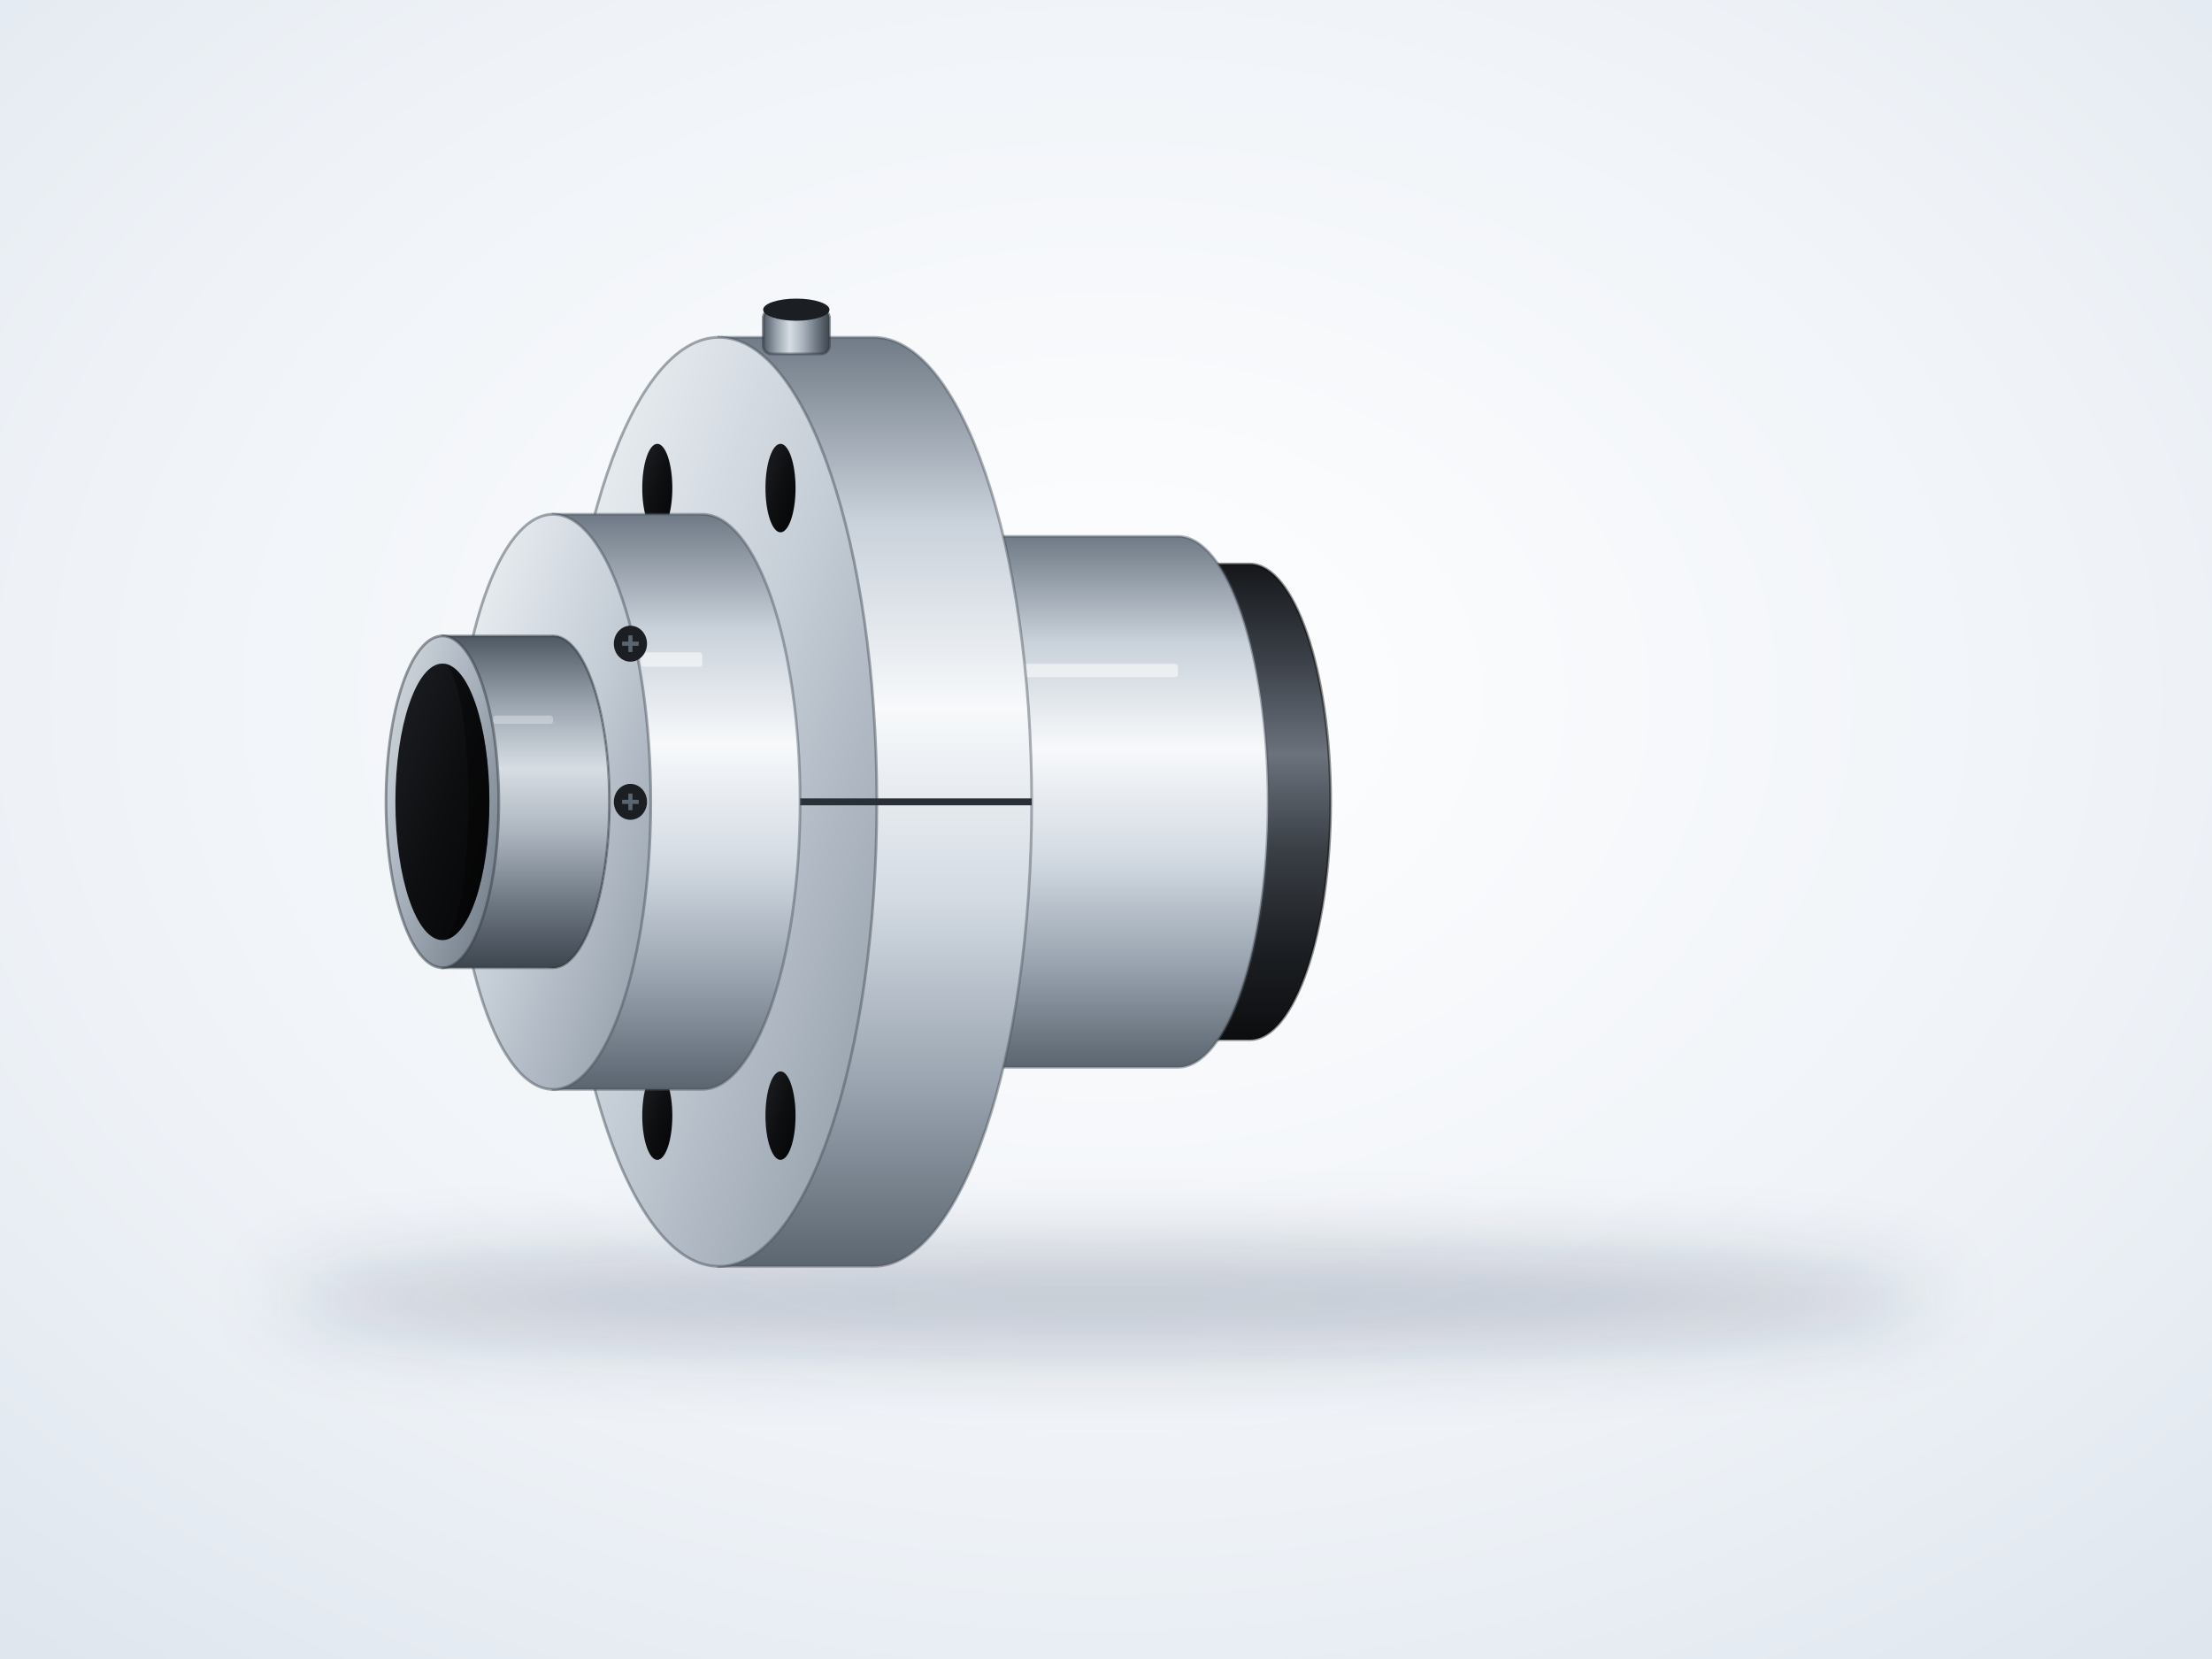
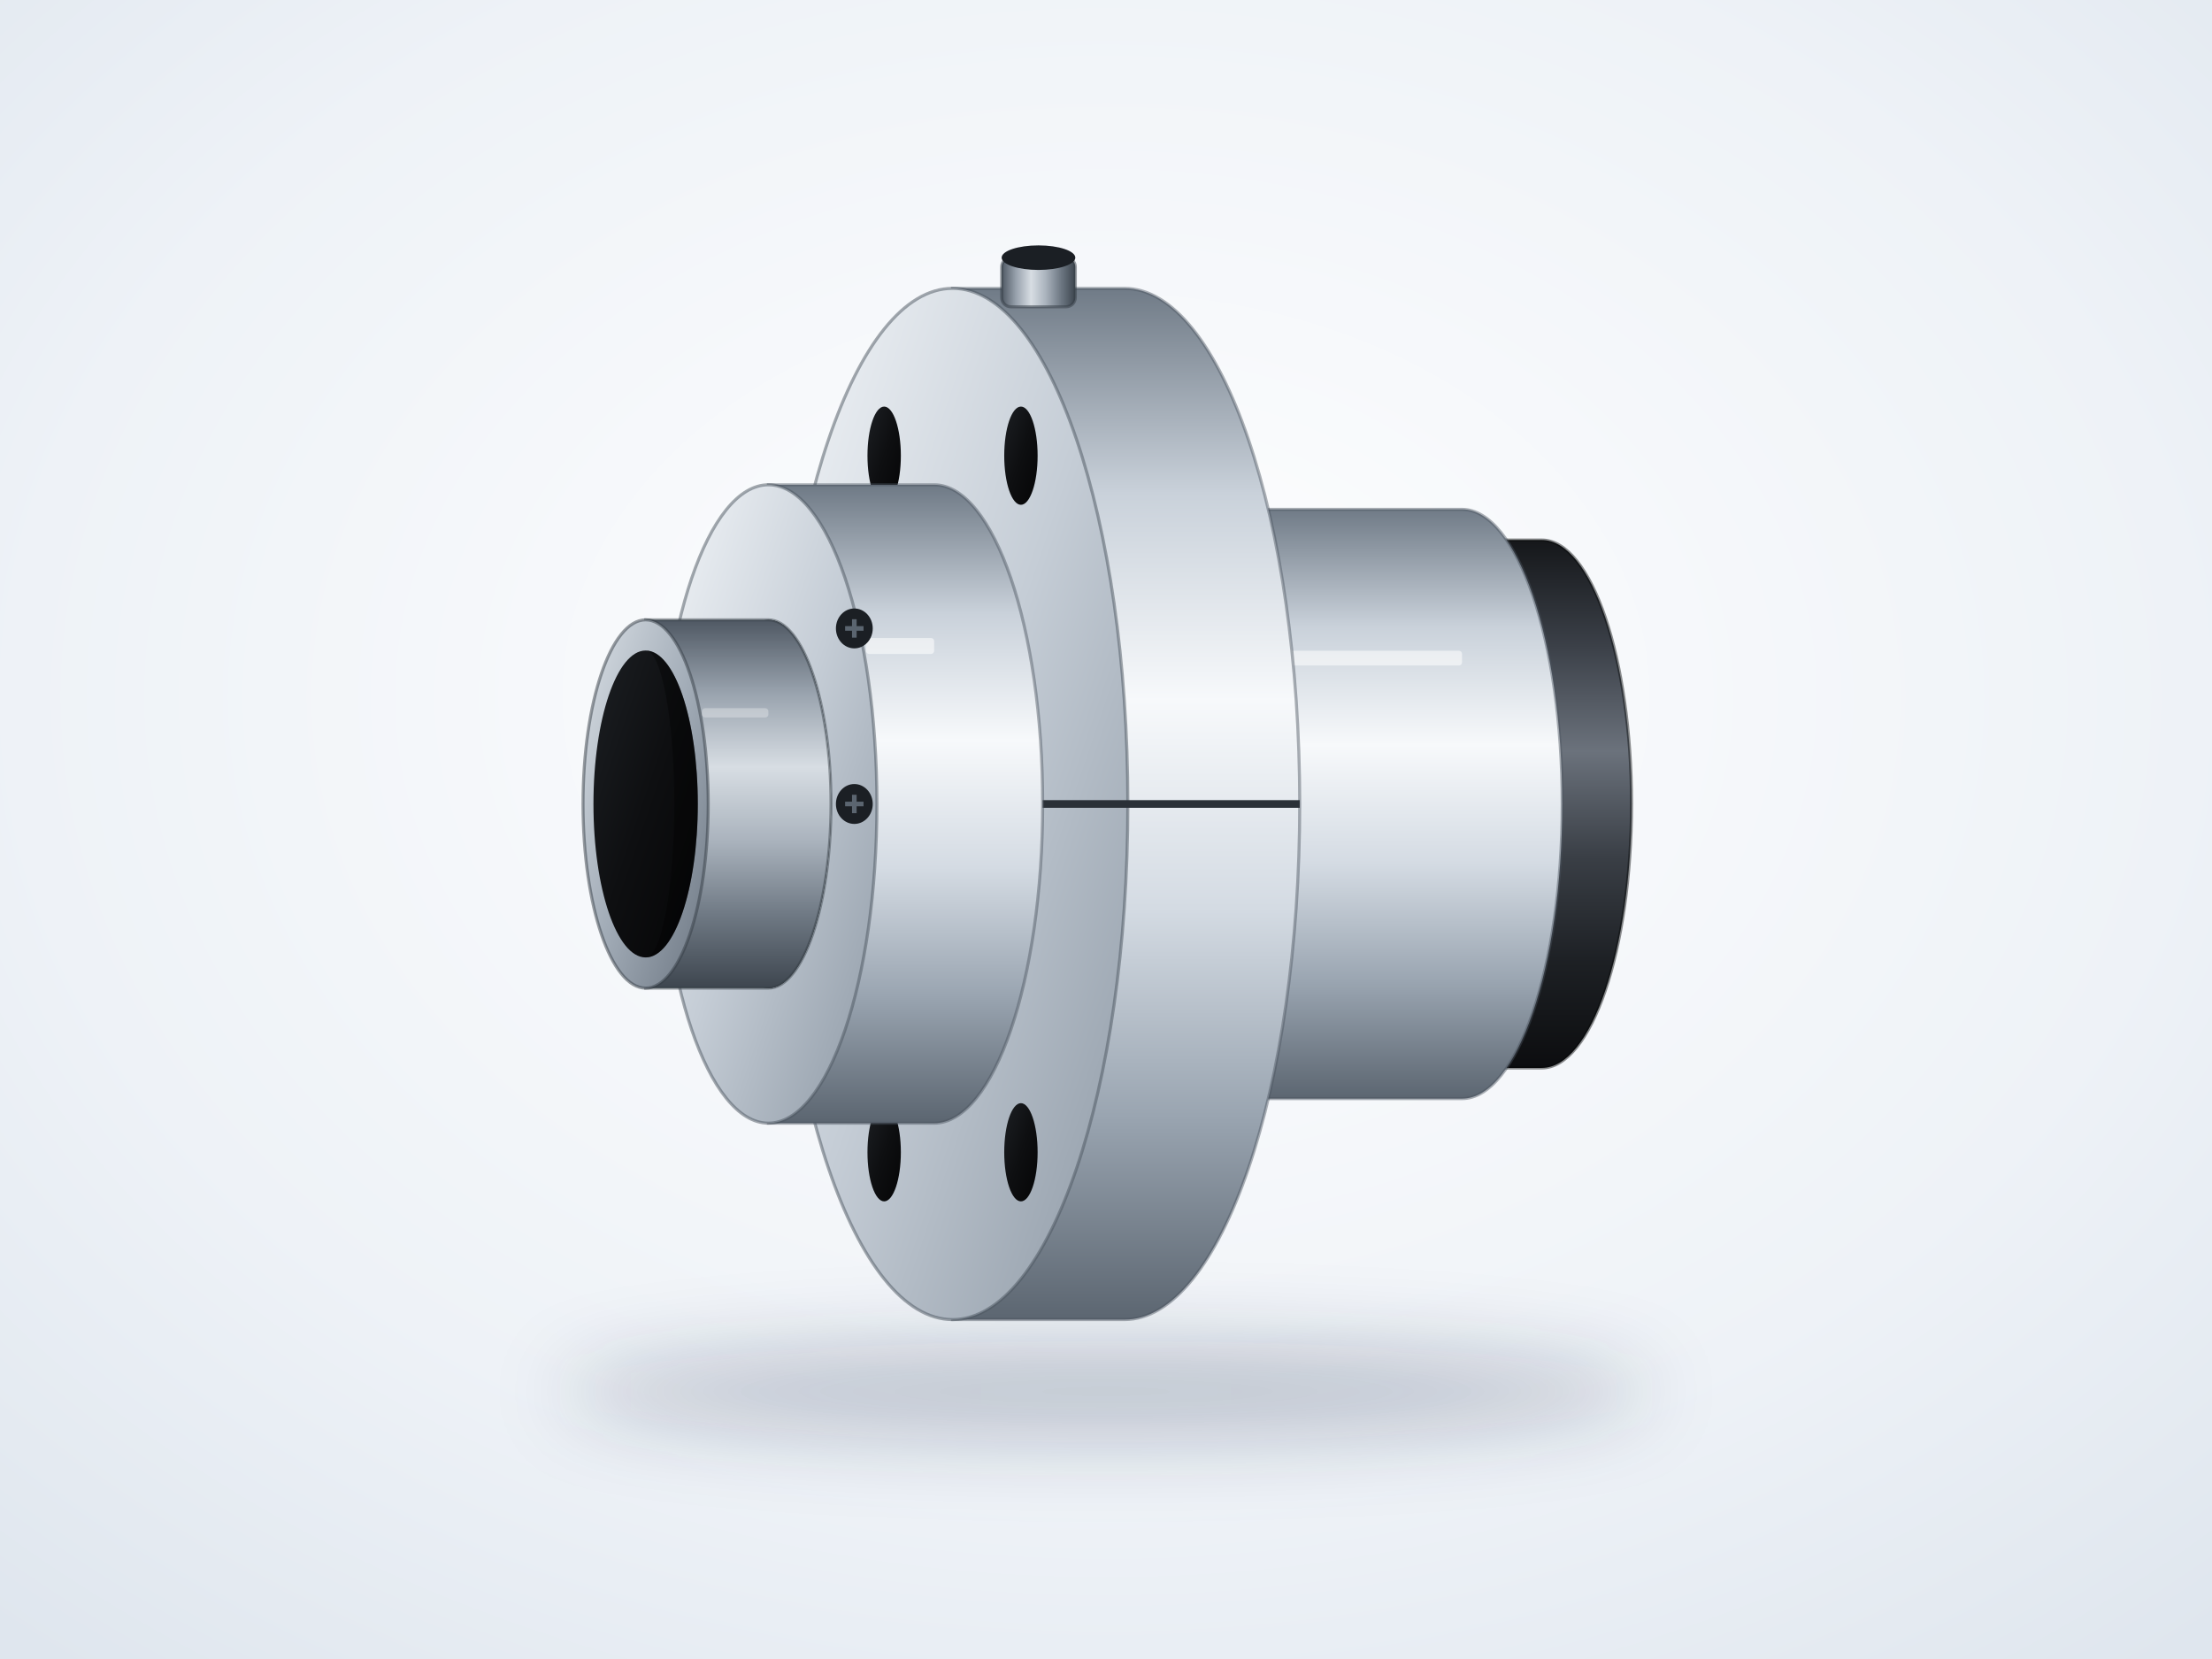
<svg xmlns="http://www.w3.org/2000/svg" viewBox="0 0 800 600" width="800" height="600">
  <defs>
    <radialGradient id="bg" cx="50%" cy="42%" r="75%">
      <stop offset="0%" stop-color="#ffffff" />
      <stop offset="65%" stop-color="#eef2f7" />
      <stop offset="100%" stop-color="#dfe6ee" />
    </radialGradient>
    <filter id="blur" x="-20%" y="-200%" width="140%" height="500%">
      <feGaussianBlur stdDeviation="14" />
    </filter>
    <filter id="soft" x="-10%" y="-10%" width="120%" height="120%">
      <feGaussianBlur stdDeviation="1.2" />
    </filter>
    <linearGradient id="steel-b" x1="0" y1="0" x2="0" y2="1">
      <stop offset="0%" stop-color="#6f7a86" />
      <stop offset="20%" stop-color="#c9d1da" />
      <stop offset="40%" stop-color="#f7f9fb" />
      <stop offset="60%" stop-color="#d4dbe3" />
      <stop offset="80%" stop-color="#9aa5b1" />
      <stop offset="100%" stop-color="#5b6570" />
    </linearGradient>
    <linearGradient id="steel-f" x1="0" y1="0" x2="1" y2="1">
      <stop offset="0%" stop-color="#f3f6f9" />
      <stop offset="50%" stop-color="#c5cdd6" />
      <stop offset="100%" stop-color="#8e99a5" />
    </linearGradient>
    <linearGradient id="steel-h" x1="0" y1="0" x2="1" y2="0">
      <stop offset="0%" stop-color="#6f7a86" />
      <stop offset="20%" stop-color="#c9d1da" />
      <stop offset="40%" stop-color="#f7f9fb" />
      <stop offset="60%" stop-color="#d4dbe3" />
      <stop offset="80%" stop-color="#9aa5b1" />
      <stop offset="100%" stop-color="#5b6570" />
    </linearGradient>
    <linearGradient id="steelDark-b" x1="0" y1="0" x2="0" y2="1">
      <stop offset="0%" stop-color="#4f5863" />
      <stop offset="20%" stop-color="#99a3ae" />
      <stop offset="40%" stop-color="#d7dde3" />
      <stop offset="60%" stop-color="#aab3bd" />
      <stop offset="80%" stop-color="#6f7984" />
      <stop offset="100%" stop-color="#3d454e" />
    </linearGradient>
    <linearGradient id="steelDark-f" x1="0" y1="0" x2="1" y2="1">
      <stop offset="0%" stop-color="#d9dfe5" />
      <stop offset="50%" stop-color="#a3adb8" />
      <stop offset="100%" stop-color="#6b7581" />
    </linearGradient>
    <linearGradient id="steelDark-h" x1="0" y1="0" x2="1" y2="0">
      <stop offset="0%" stop-color="#4f5863" />
      <stop offset="20%" stop-color="#99a3ae" />
      <stop offset="40%" stop-color="#d7dde3" />
      <stop offset="60%" stop-color="#aab3bd" />
      <stop offset="80%" stop-color="#6f7984" />
      <stop offset="100%" stop-color="#3d454e" />
    </linearGradient>
    <linearGradient id="carbon-b" x1="0" y1="0" x2="0" y2="1">
      <stop offset="0%" stop-color="#15171a" />
      <stop offset="20%" stop-color="#3b4048" />
      <stop offset="40%" stop-color="#6b727c" />
      <stop offset="60%" stop-color="#3a3f46" />
      <stop offset="80%" stop-color="#1d2024" />
      <stop offset="100%" stop-color="#0c0d0f" />
    </linearGradient>
    <linearGradient id="carbon-f" x1="0" y1="0" x2="1" y2="1">
      <stop offset="0%" stop-color="#5d646e" />
      <stop offset="50%" stop-color="#2a2e34" />
      <stop offset="100%" stop-color="#101214" />
    </linearGradient>
    <linearGradient id="carbon-h" x1="0" y1="0" x2="1" y2="0">
      <stop offset="0%" stop-color="#15171a" />
      <stop offset="20%" stop-color="#3b4048" />
      <stop offset="40%" stop-color="#6b727c" />
      <stop offset="60%" stop-color="#3a3f46" />
      <stop offset="80%" stop-color="#1d2024" />
      <stop offset="100%" stop-color="#0c0d0f" />
    </linearGradient>
    <linearGradient id="sic-b" x1="0" y1="0" x2="0" y2="1">
      <stop offset="0%" stop-color="#3a4049" />
      <stop offset="20%" stop-color="#6f7985" />
      <stop offset="40%" stop-color="#a9b3bf" />
      <stop offset="60%" stop-color="#7c8691" />
      <stop offset="80%" stop-color="#4c545e" />
      <stop offset="100%" stop-color="#2b3037" />
    </linearGradient>
    <linearGradient id="sic-f" x1="0" y1="0" x2="1" y2="1">
      <stop offset="0%" stop-color="#b6bfca" />
      <stop offset="50%" stop-color="#7d8793" />
      <stop offset="100%" stop-color="#4a525c" />
    </linearGradient>
    <linearGradient id="sic-h" x1="0" y1="0" x2="1" y2="0">
      <stop offset="0%" stop-color="#3a4049" />
      <stop offset="20%" stop-color="#6f7985" />
      <stop offset="40%" stop-color="#a9b3bf" />
      <stop offset="60%" stop-color="#7c8691" />
      <stop offset="80%" stop-color="#4c545e" />
      <stop offset="100%" stop-color="#2b3037" />
    </linearGradient>
    <linearGradient id="tc-b" x1="0" y1="0" x2="0" y2="1">
      <stop offset="0%" stop-color="#7a7f86" />
      <stop offset="20%" stop-color="#c4c9cf" />
      <stop offset="40%" stop-color="#eef1f4" />
      <stop offset="60%" stop-color="#c9ced4" />
      <stop offset="80%" stop-color="#8d939a" />
      <stop offset="100%" stop-color="#62676e" />
    </linearGradient>
    <linearGradient id="tc-f" x1="0" y1="0" x2="1" y2="1">
      <stop offset="0%" stop-color="#f4f6f8" />
      <stop offset="50%" stop-color="#c6cbd1" />
      <stop offset="100%" stop-color="#8a9097" />
    </linearGradient>
    <linearGradient id="tc-h" x1="0" y1="0" x2="1" y2="0">
      <stop offset="0%" stop-color="#7a7f86" />
      <stop offset="20%" stop-color="#c4c9cf" />
      <stop offset="40%" stop-color="#eef1f4" />
      <stop offset="60%" stop-color="#c9ced4" />
      <stop offset="80%" stop-color="#8d939a" />
      <stop offset="100%" stop-color="#62676e" />
    </linearGradient>
    <linearGradient id="ceramic-b" x1="0" y1="0" x2="0" y2="1">
      <stop offset="0%" stop-color="#c9c5b8" />
      <stop offset="20%" stop-color="#ece9df" />
      <stop offset="40%" stop-color="#fffdf6" />
      <stop offset="60%" stop-color="#efece2" />
      <stop offset="80%" stop-color="#d4d0c3" />
      <stop offset="100%" stop-color="#b3ae9f" />
    </linearGradient>
    <linearGradient id="ceramic-f" x1="0" y1="0" x2="1" y2="1">
      <stop offset="0%" stop-color="#fffef9" />
      <stop offset="50%" stop-color="#ece8dc" />
      <stop offset="100%" stop-color="#cfcabb" />
    </linearGradient>
    <linearGradient id="ceramic-h" x1="0" y1="0" x2="1" y2="0">
      <stop offset="0%" stop-color="#c9c5b8" />
      <stop offset="20%" stop-color="#ece9df" />
      <stop offset="40%" stop-color="#fffdf6" />
      <stop offset="60%" stop-color="#efece2" />
      <stop offset="80%" stop-color="#d4d0c3" />
      <stop offset="100%" stop-color="#b3ae9f" />
    </linearGradient>
    <linearGradient id="rubber-b" x1="0" y1="0" x2="0" y2="1">
      <stop offset="0%" stop-color="#0d0e10" />
      <stop offset="20%" stop-color="#26292d" />
      <stop offset="40%" stop-color="#40444a" />
      <stop offset="60%" stop-color="#282b2f" />
      <stop offset="80%" stop-color="#141517" />
      <stop offset="100%" stop-color="#070808" />
    </linearGradient>
    <linearGradient id="rubber-f" x1="0" y1="0" x2="1" y2="1">
      <stop offset="0%" stop-color="#3b3f45" />
      <stop offset="50%" stop-color="#1f2226" />
      <stop offset="100%" stop-color="#0c0d0f" />
    </linearGradient>
    <linearGradient id="rubber-h" x1="0" y1="0" x2="1" y2="0">
      <stop offset="0%" stop-color="#0d0e10" />
      <stop offset="20%" stop-color="#26292d" />
      <stop offset="40%" stop-color="#40444a" />
      <stop offset="60%" stop-color="#282b2f" />
      <stop offset="80%" stop-color="#141517" />
      <stop offset="100%" stop-color="#070808" />
    </linearGradient>
    <linearGradient id="cast-b" x1="0" y1="0" x2="0" y2="1">
      <stop offset="0%" stop-color="#3f4a57" />
      <stop offset="20%" stop-color="#76828f" />
      <stop offset="40%" stop-color="#a6b1bd" />
      <stop offset="60%" stop-color="#7f8b97" />
      <stop offset="80%" stop-color="#55606c" />
      <stop offset="100%" stop-color="#333c46" />
    </linearGradient>
    <linearGradient id="cast-f" x1="0" y1="0" x2="1" y2="1">
      <stop offset="0%" stop-color="#b3bdc8" />
      <stop offset="50%" stop-color="#7d8894" />
      <stop offset="100%" stop-color="#505a66" />
    </linearGradient>
    <linearGradient id="cast-h" x1="0" y1="0" x2="1" y2="0">
      <stop offset="0%" stop-color="#3f4a57" />
      <stop offset="20%" stop-color="#76828f" />
      <stop offset="40%" stop-color="#a6b1bd" />
      <stop offset="60%" stop-color="#7f8b97" />
      <stop offset="80%" stop-color="#55606c" />
      <stop offset="100%" stop-color="#333c46" />
    </linearGradient>
    <linearGradient id="brass-b" x1="0" y1="0" x2="0" y2="1">
      <stop offset="0%" stop-color="#7a5a1c" />
      <stop offset="20%" stop-color="#c79b3f" />
      <stop offset="40%" stop-color="#f2d488" />
      <stop offset="60%" stop-color="#cfa550" />
      <stop offset="80%" stop-color="#946d25" />
      <stop offset="100%" stop-color="#5f4413" />
    </linearGradient>
    <linearGradient id="brass-f" x1="0" y1="0" x2="1" y2="1">
      <stop offset="0%" stop-color="#f5dc98" />
      <stop offset="50%" stop-color="#c99d44" />
      <stop offset="100%" stop-color="#8a6420" />
    </linearGradient>
    <linearGradient id="brass-h" x1="0" y1="0" x2="1" y2="0">
      <stop offset="0%" stop-color="#7a5a1c" />
      <stop offset="20%" stop-color="#c79b3f" />
      <stop offset="40%" stop-color="#f2d488" />
      <stop offset="60%" stop-color="#cfa550" />
      <stop offset="80%" stop-color="#946d25" />
      <stop offset="100%" stop-color="#5f4413" />
    </linearGradient>
    <linearGradient id="blue-b" x1="0" y1="0" x2="0" y2="1">
      <stop offset="0%" stop-color="#123a7a" />
      <stop offset="20%" stop-color="#2a63c4" />
      <stop offset="40%" stop-color="#6d9df0" />
      <stop offset="60%" stop-color="#3570d6" />
      <stop offset="80%" stop-color="#1c4ea8" />
      <stop offset="100%" stop-color="#0e2d61" />
    </linearGradient>
    <linearGradient id="blue-f" x1="0" y1="0" x2="1" y2="1">
      <stop offset="0%" stop-color="#78a6f2" />
      <stop offset="50%" stop-color="#3a73d8" />
      <stop offset="100%" stop-color="#1a4799" />
    </linearGradient>
    <linearGradient id="blue-h" x1="0" y1="0" x2="1" y2="0">
      <stop offset="0%" stop-color="#123a7a" />
      <stop offset="20%" stop-color="#2a63c4" />
      <stop offset="40%" stop-color="#6d9df0" />
      <stop offset="60%" stop-color="#3570d6" />
      <stop offset="80%" stop-color="#1c4ea8" />
      <stop offset="100%" stop-color="#0e2d61" />
    </linearGradient>
    <linearGradient id="orange-b" x1="0" y1="0" x2="0" y2="1">
      <stop offset="0%" stop-color="#9a4a0b" />
      <stop offset="20%" stop-color="#e07a1f" />
      <stop offset="40%" stop-color="#ffb266" />
      <stop offset="60%" stop-color="#ea8a33" />
      <stop offset="80%" stop-color="#b85c12" />
      <stop offset="100%" stop-color="#7a3a08" />
    </linearGradient>
    <linearGradient id="orange-f" x1="0" y1="0" x2="1" y2="1">
      <stop offset="0%" stop-color="#ffc080" />
      <stop offset="50%" stop-color="#e8842a" />
      <stop offset="100%" stop-color="#a95410" />
    </linearGradient>
    <linearGradient id="orange-h" x1="0" y1="0" x2="1" y2="0">
      <stop offset="0%" stop-color="#9a4a0b" />
      <stop offset="20%" stop-color="#e07a1f" />
      <stop offset="40%" stop-color="#ffb266" />
      <stop offset="60%" stop-color="#ea8a33" />
      <stop offset="80%" stop-color="#b85c12" />
      <stop offset="100%" stop-color="#7a3a08" />
    </linearGradient>
    <linearGradient id="hole-b" x1="0" y1="0" x2="0" y2="1">
      <stop offset="0%" stop-color="#0b0c0e" />
      <stop offset="20%" stop-color="#1d2024" />
      <stop offset="40%" stop-color="#2c3036" />
      <stop offset="60%" stop-color="#1a1d21" />
      <stop offset="80%" stop-color="#0b0c0e" />
      <stop offset="100%" stop-color="#050506" />
    </linearGradient>
    <linearGradient id="hole-f" x1="0" y1="0" x2="1" y2="1">
      <stop offset="0%" stop-color="#1c1f23" />
      <stop offset="50%" stop-color="#0e0f11" />
      <stop offset="100%" stop-color="#050506" />
    </linearGradient>
    <linearGradient id="hole-h" x1="0" y1="0" x2="1" y2="0">
      <stop offset="0%" stop-color="#0b0c0e" />
      <stop offset="20%" stop-color="#1d2024" />
      <stop offset="40%" stop-color="#2c3036" />
      <stop offset="60%" stop-color="#1a1d21" />
      <stop offset="80%" stop-color="#0b0c0e" />
      <stop offset="100%" stop-color="#050506" />
    </linearGradient>
  </defs>
  <rect width="800" height="600" fill="url(#bg)" />
-   <ellipse cx="400" cy="470" rx="300" ry="18" fill="#0b1f3f" opacity="0.22" filter="url(#blur)" />
-   <path d="M426 204H452A29.24 86 0 0 1 452 376H426Z" fill="url(#carbon-b)" stroke="#060708" stroke-opacity="0.45" stroke-width="1" />
-   <ellipse cx="426" cy="290" rx="29.24" ry="86" fill="url(#carbon-f)" stroke="#060708" stroke-opacity="0.5" stroke-width="1" />
-   <ellipse cx="426" cy="290" rx="20.4" ry="60" fill="url(#hole-f)" />
-   <path d="M426 230A20.4 60 0 0 1 426 350A11.22 60 0 0 0 426 230Z" fill="#000" opacity="0.35" />
-   <path d="M316 194H426A32.64 96 0 0 1 426 386H316Z" fill="url(#steel-b)" stroke="#4b545e" stroke-opacity="0.45" stroke-width="1" />
-   <ellipse cx="316" cy="290" rx="32.64" ry="96" fill="url(#steel-f)" stroke="#4b545e" stroke-opacity="0.5" stroke-width="1" />
-   <ellipse cx="316" cy="290" rx="20.4" ry="60" fill="url(#hole-f)" />
-   <path d="M316 230A20.4 60 0 0 1 316 350A11.22 60 0 0 0 316 230Z" fill="#000" opacity="0.35" />
-   <rect x="345.38" y="240.08" width="80.62" height="4.8" rx="1" fill="#fff" opacity="0.55" />
-   <path d="M260 122H316A57.12 168 0 0 1 316 458H260Z" fill="url(#steel-b)" stroke="#4b545e" stroke-opacity="0.45" stroke-width="1" />
-   <ellipse cx="260" cy="290" rx="57.12" ry="168" fill="url(#steel-f)" stroke="#4b545e" stroke-opacity="0.5" stroke-width="1" />
-   <ellipse cx="260" cy="290" rx="21.08" ry="62" fill="url(#hole-f)" />
-   <path d="M260 228A21.08 62 0 0 1 260 352A11.59 62 0 0 0 260 228Z" fill="#000" opacity="0.35" />
-   <ellipse cx="282.28" cy="176.52" rx="5.44" ry="16" fill="url(#hole-f)" />
-   <ellipse cx="282.28" cy="403.48" rx="5.44" ry="16" fill="url(#hole-f)" />
-   <ellipse cx="237.72" cy="403.48" rx="5.44" ry="16" fill="url(#hole-f)" />
-   <ellipse cx="237.72" cy="176.52" rx="5.44" ry="16" fill="url(#hole-f)" />
-   <rect x="276" y="112" width="24" height="16" rx="3" fill="url(#steelDark-h)" stroke="#353c44" stroke-opacity=".5" />
-   <ellipse cx="288" cy="112" rx="12" ry="4" fill="#1b1f24" />
-   <path d="M202.88 290H373.12" stroke="#2a3037" stroke-width="2.5" />
-   <path d="M200 186H254A35.36 104 0 0 1 254 394H200Z" fill="url(#steel-b)" stroke="#4b545e" stroke-opacity="0.45" stroke-width="1" />
-   <ellipse cx="200" cy="290" rx="35.36" ry="104" fill="url(#steel-f)" stroke="#4b545e" stroke-opacity="0.5" stroke-width="1" />
-   <ellipse cx="200" cy="290" rx="20.4" ry="60" fill="url(#hole-f)" />
-   <path d="M200 230A20.4 60 0 0 1 200 350A11.22 60 0 0 0 200 230Z" fill="#000" opacity="0.35" />
-   <rect x="231.82" y="235.92" width="22.18" height="5.2" rx="1" fill="#fff" opacity="0.55" />
-   <ellipse cx="228" cy="232.8" rx="6" ry="6.5" fill="#1b1f24" />
-   <path d="M225 232.8h6M228 229.8v6" stroke="#5b6570" stroke-width="1.5" />
-   <ellipse cx="228" cy="290" rx="6" ry="6.5" fill="#1b1f24" />
-   <path d="M225 290h6M228 287v6" stroke="#5b6570" stroke-width="1.5" />
-   <path d="M160 230H200A20.4 60 0 0 1 200 350H160Z" fill="url(#steelDark-b)" stroke="#353c44" stroke-opacity="0.45" stroke-width="1" />
-   <ellipse cx="160" cy="290" rx="20.4" ry="60" fill="url(#steelDark-f)" stroke="#353c44" stroke-opacity="0.5" stroke-width="1" />
-   <ellipse cx="160" cy="290" rx="17" ry="50" fill="url(#hole-f)" />
-   <path d="M160 240A17 50 0 0 1 160 340A9.35 50 0 0 0 160 240Z" fill="#000" opacity="0.35" />
-   <rect x="178.36" y="258.8" width="21.64" height="3" rx="1" fill="#fff" opacity="0.3" />
+   <ellipse cx="400" cy="503.25" rx="197.4" ry="18" fill="#0b1f3f" opacity="0.22" filter="url(#blur)" />
+   <g transform="translate(400 283) scale(1.11) translate(-310 -283)">
+     <path d="M426 204H452A29.24 86 0 0 1 452 376H426Z" fill="url(#carbon-b)" stroke="#060708" stroke-opacity="0.45" stroke-width="1" />
+     <ellipse cx="426" cy="290" rx="29.24" ry="86" fill="url(#carbon-f)" stroke="#060708" stroke-opacity="0.5" stroke-width="1" />
+     <ellipse cx="426" cy="290" rx="20.4" ry="60" fill="url(#hole-f)" />
+     <path d="M426 230A20.4 60 0 0 1 426 350A11.22 60 0 0 0 426 230Z" fill="#000" opacity="0.35" />
+     <path d="M316 194H426A32.64 96 0 0 1 426 386H316Z" fill="url(#steel-b)" stroke="#4b545e" stroke-opacity="0.45" stroke-width="1" />
+     <ellipse cx="316" cy="290" rx="32.64" ry="96" fill="url(#steel-f)" stroke="#4b545e" stroke-opacity="0.5" stroke-width="1" />
+     <ellipse cx="316" cy="290" rx="20.4" ry="60" fill="url(#hole-f)" />
+     <path d="M316 230A20.4 60 0 0 1 316 350A11.22 60 0 0 0 316 230Z" fill="#000" opacity="0.35" />
+     <rect x="345.38" y="240.08" width="80.62" height="4.8" rx="1" fill="#fff" opacity="0.55" />
+     <path d="M260 122H316A57.12 168 0 0 1 316 458H260Z" fill="url(#steel-b)" stroke="#4b545e" stroke-opacity="0.45" stroke-width="1" />
+     <ellipse cx="260" cy="290" rx="57.12" ry="168" fill="url(#steel-f)" stroke="#4b545e" stroke-opacity="0.5" stroke-width="1" />
+     <ellipse cx="260" cy="290" rx="21.08" ry="62" fill="url(#hole-f)" />
+     <path d="M260 228A21.08 62 0 0 1 260 352A11.59 62 0 0 0 260 228Z" fill="#000" opacity="0.35" />
+     <ellipse cx="282.28" cy="176.52" rx="5.44" ry="16" fill="url(#hole-f)" />
+     <ellipse cx="282.28" cy="403.48" rx="5.44" ry="16" fill="url(#hole-f)" />
+     <ellipse cx="237.72" cy="403.48" rx="5.44" ry="16" fill="url(#hole-f)" />
+     <ellipse cx="237.72" cy="176.52" rx="5.44" ry="16" fill="url(#hole-f)" />
+     <rect x="276" y="112" width="24" height="16" rx="3" fill="url(#steelDark-h)" stroke="#353c44" stroke-opacity=".5" />
+     <ellipse cx="288" cy="112" rx="12" ry="4" fill="#1b1f24" />
+     <path d="M202.88 290H373.12" stroke="#2a3037" stroke-width="2.5" />
+     <path d="M200 186H254A35.36 104 0 0 1 254 394H200Z" fill="url(#steel-b)" stroke="#4b545e" stroke-opacity="0.45" stroke-width="1" />
+     <ellipse cx="200" cy="290" rx="35.36" ry="104" fill="url(#steel-f)" stroke="#4b545e" stroke-opacity="0.5" stroke-width="1" />
+     <ellipse cx="200" cy="290" rx="20.4" ry="60" fill="url(#hole-f)" />
+     <path d="M200 230A20.4 60 0 0 1 200 350A11.22 60 0 0 0 200 230Z" fill="#000" opacity="0.35" />
+     <rect x="231.82" y="235.92" width="22.18" height="5.2" rx="1" fill="#fff" opacity="0.55" />
+     <ellipse cx="228" cy="232.8" rx="6" ry="6.5" fill="#1b1f24" />
+     <path d="M225 232.8h6M228 229.8v6" stroke="#5b6570" stroke-width="1.5" />
+     <ellipse cx="228" cy="290" rx="6" ry="6.5" fill="#1b1f24" />
+     <path d="M225 290h6M228 287v6" stroke="#5b6570" stroke-width="1.5" />
+     <path d="M160 230H200A20.4 60 0 0 1 200 350H160Z" fill="url(#steelDark-b)" stroke="#353c44" stroke-opacity="0.45" stroke-width="1" />
+     <ellipse cx="160" cy="290" rx="20.4" ry="60" fill="url(#steelDark-f)" stroke="#353c44" stroke-opacity="0.5" stroke-width="1" />
+     <ellipse cx="160" cy="290" rx="17" ry="50" fill="url(#hole-f)" />
+     <path d="M160 240A17 50 0 0 1 160 340A9.35 50 0 0 0 160 240Z" fill="#000" opacity="0.35" />
+     <rect x="178.36" y="258.8" width="21.64" height="3" rx="1" fill="#fff" opacity="0.3" />
+   </g>
</svg>
